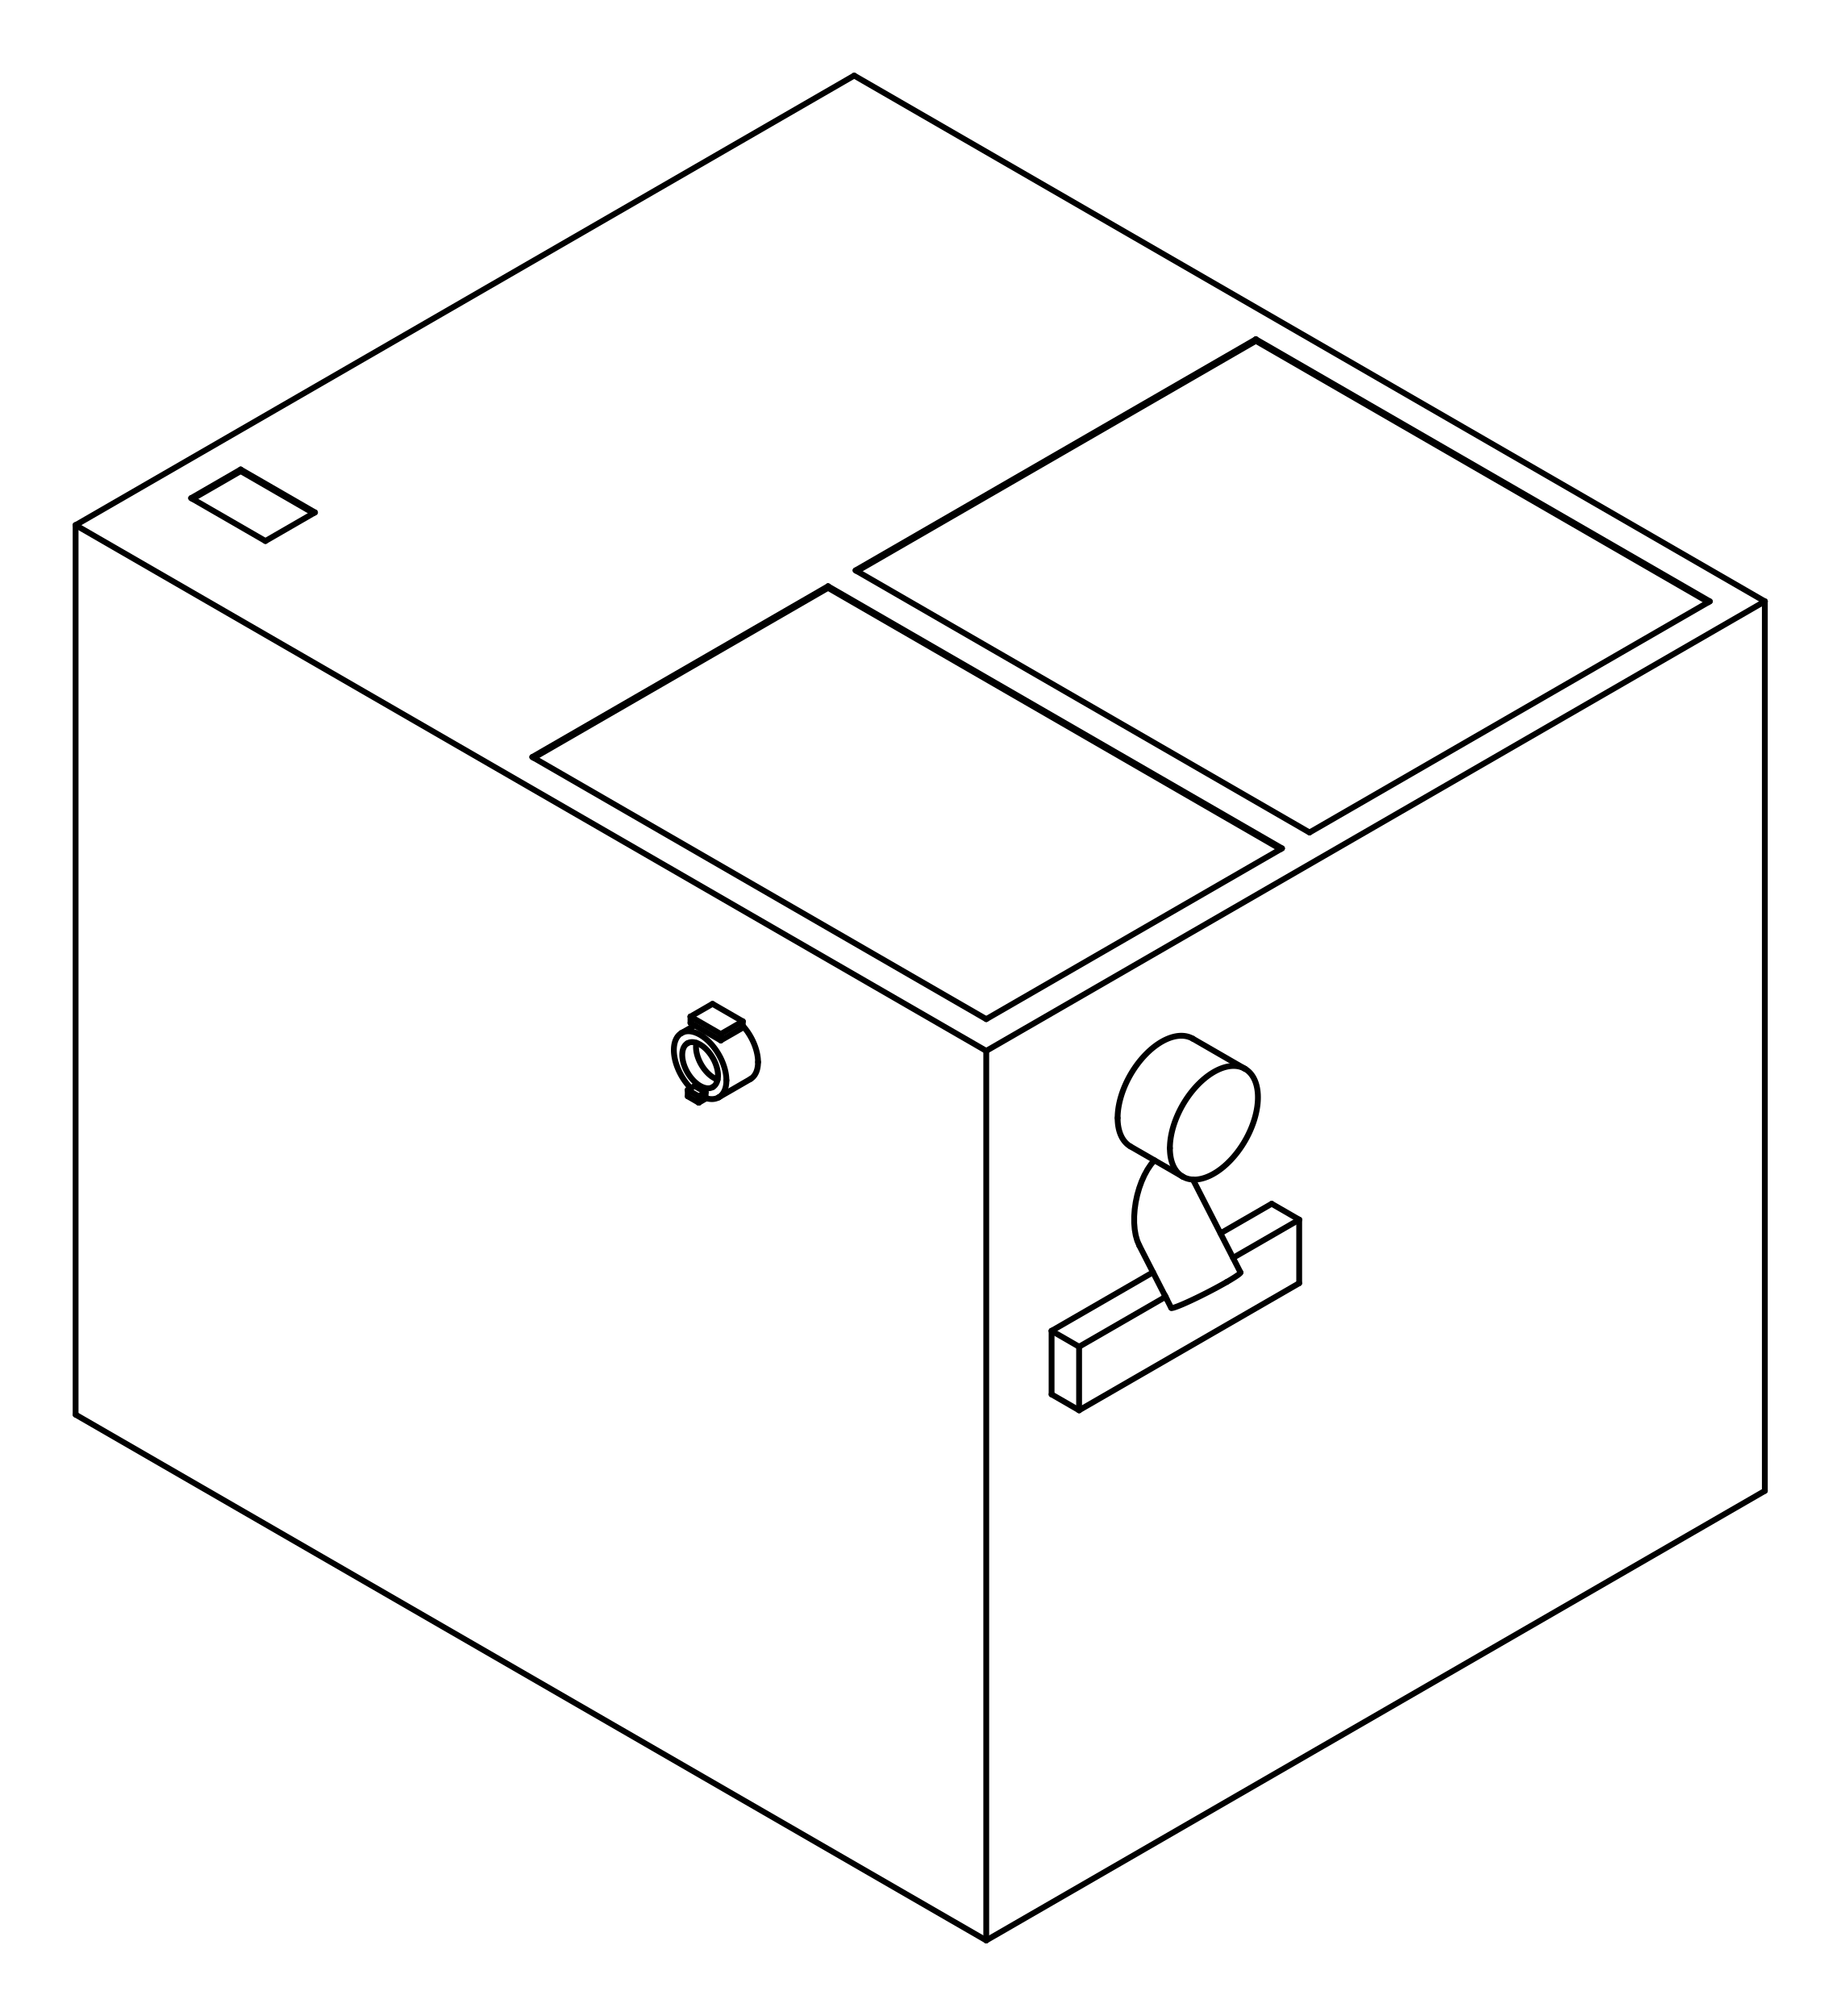
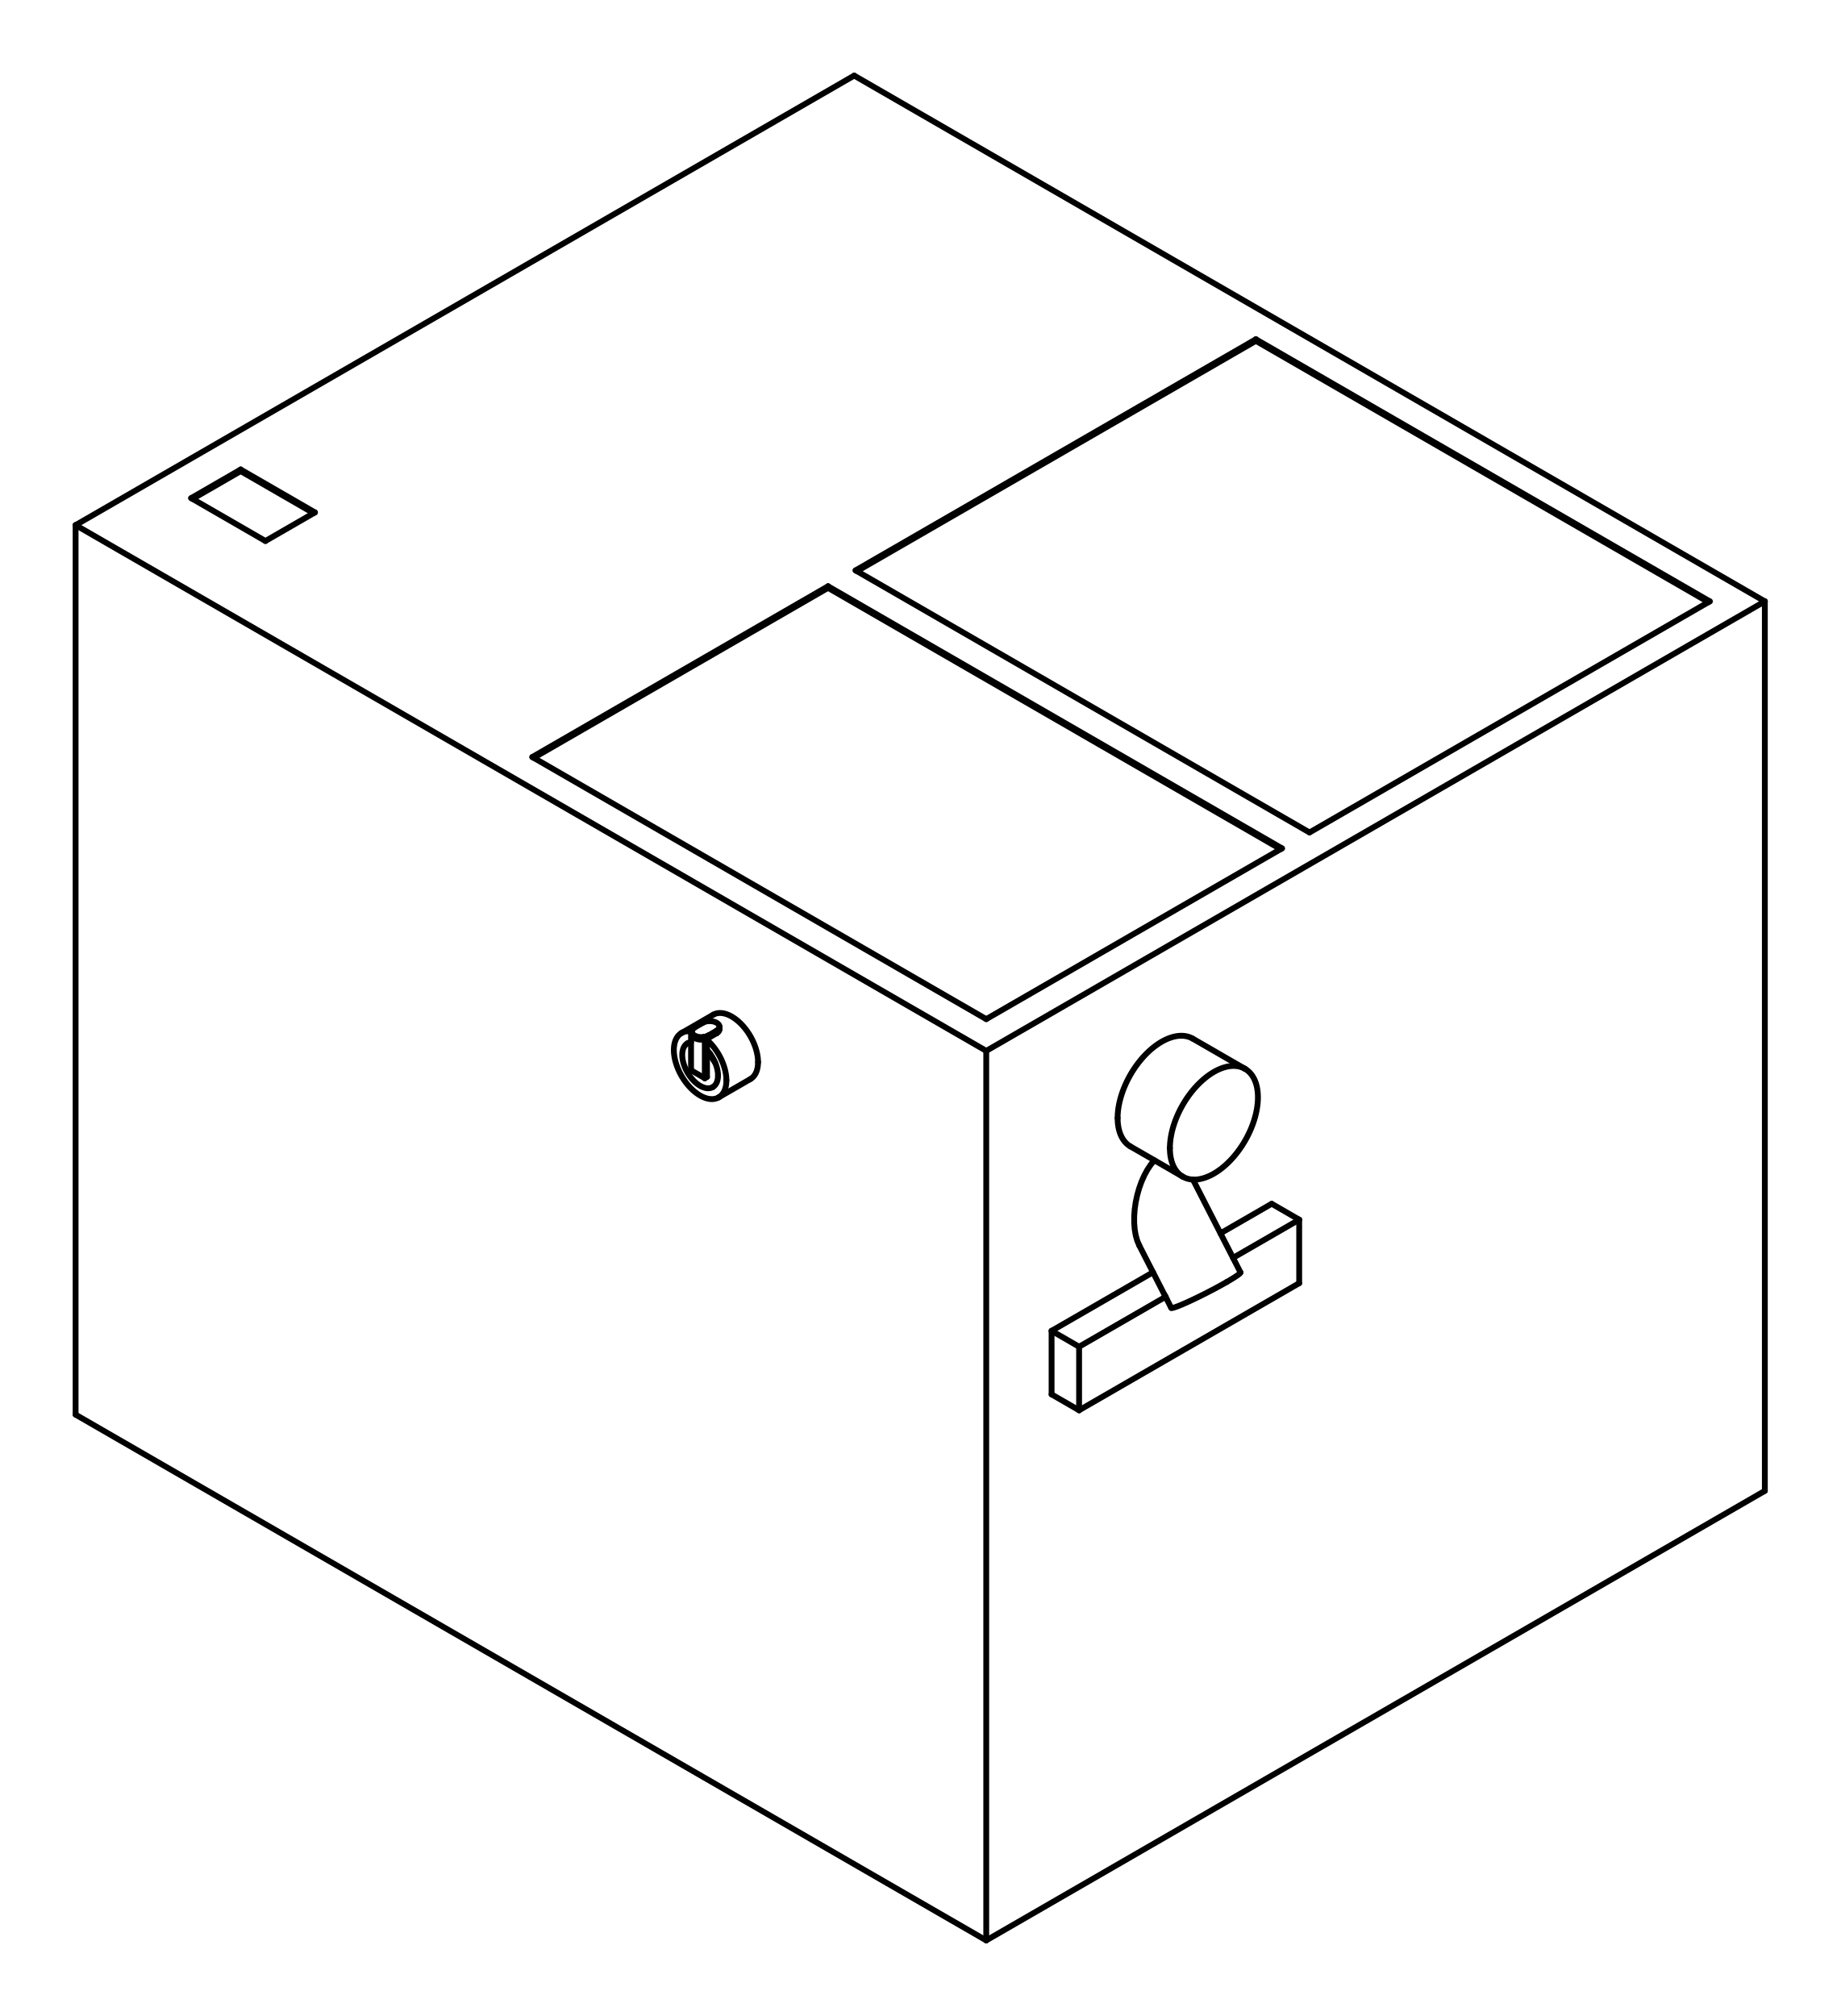
<svg xmlns="http://www.w3.org/2000/svg" width="730.336" height="800.0">
  <g transform="scale(1.543971, -1.543971)   translate(453.594,-383.1796)" stroke-width="1.5" fill="none">
    <g stroke="rgb(160,160,160)" fill="none" stroke-dasharray="1.5,1.5">

       </g>
    <g stroke="rgb(0,0,0)" fill="none" stroke-linecap="round" stroke-linejoin="round">
      <path d="M-3.1072058029880787e-15,228.619 L-234.052,363.749 " />
      <path d="M0.0,0.0 L-3.1072058029880787e-15,228.619 " />
      <path d="M0.0,0.0 L-200.111,-115.534 " />
      <path d="M-200.111,-115.534 L-434.164,19.596 " />
      <path d="M-234.052,363.749 L-434.164,248.215 " />
      <path d="M-434.164,19.596 L-434.164,248.215 " />
      <path d="M-3.1072058029880787e-15,228.619 L-200.111,113.085 " />
      <path d="M-200.111,113.085 L-434.164,248.215 " />
      <path d="M-130.815,295.98 L-233.699,236.58 " />
      <path d="M-14.142,228.619 L-130.815,295.98 " />
      <path d="M-233.699,236.58 L-117.026,169.219 " />
      <path d="M-117.026,169.219 L-14.142,228.619 " />
      <path d="M-240.77,232.497 L-316.784,188.611 " />
      <path d="M-316.784,188.611 L-200.111,121.25 " />
      <path d="M-200.111,121.25 L-124.097,165.136 " />
      <path d="M-124.097,165.136 L-240.77,232.497 " />
      <path d="M-391.737,262.504 L-404.465,255.155 " />
      <path d="M-372.645,251.481 L-391.737,262.504 " />
      <path d="M-404.465,255.155 L-385.373,244.132 " />
      <path d="M-385.373,244.132 L-372.645,251.481 " />
      <path d="M-200.111,-115.534 L-200.111,113.085 " />
      <path d="M-183.317,24.801 L-183.317,41.131 " />
      <path d="M-183.317,41.131 L-157.252,56.18 " />
      <path d="M-139.909,66.193 L-126.749,73.791 " />
      <path d="M-160.799,63.109 L-161.305,64.304 L-161.693,65.676 L-161.955,67.202 L-162.088,68.851 L-162.087,70.593 L-161.954,72.396 L-161.691,74.224 L-161.303,76.044 L-160.797,77.822 L-160.182,79.525 L-159.47,81.119 L-158.675,82.576 L-157.812,83.867 L-156.896,84.969 " />
      <path d="M-166.347,95.836 L-166.345,96.078 L-166.339,96.322 L-166.33,96.567 L-166.316,96.815 L-166.299,97.065 L-166.278,97.316 L-166.253,97.569 L-166.224,97.824 L-166.192,98.08 L-166.156,98.338 L-166.116,98.597 L-166.072,98.857 L-166.024,99.119 L-165.973,99.382 L-165.918,99.645 L-165.86,99.91 L-165.797,100.175 L-165.731,100.441 L-165.662,100.708 L-165.589,100.976 L-165.512,101.243 L-165.432,101.512 L-165.348,101.78 L-165.261,102.049 L-165.17,102.318 L-165.076,102.587 L-164.978,102.855 L-164.877,103.124 L-164.773,103.392 L-164.665,103.66 L-164.554,103.928 L-164.44,104.195 L-164.323,104.461 L-164.202,104.727 L-164.079,104.992 L-163.952,105.256 L-163.823,105.519 L-163.69,105.781 L-163.554,106.042 L-163.416,106.302 L-163.275,106.56 L-163.131,106.817 L-162.984,107.072 L-162.834,107.326 L-162.682,107.578 L-162.528,107.828 L-162.37,108.076 L-162.211,108.323 L-162.048,108.567 L-161.884,108.81 L-161.717,109.05 L-161.548,109.288 L-161.376,109.524 L-161.203,109.757 L-161.027,109.987 L-160.85,110.215 L-160.67,110.441 L-160.488,110.664 L-160.305,110.883 L-160.12,111.1 L-159.933,111.314 L-159.745,111.525 L-159.554,111.733 L-159.363,111.938 L-159.17,112.14 L-158.975,112.338 L-158.779,112.533 L-158.582,112.724 L-158.384,112.912 L-158.184,113.096 L-157.984,113.277 L-157.782,113.454 L-157.58,113.627 L-157.376,113.796 L-157.172,113.962 L-156.967,114.123 L-156.762,114.281 L-156.556,114.434 L-156.349,114.584 L-156.142,114.729 L-155.935,114.87 L-155.727,115.007 L-155.519,115.14 L-155.311,115.268 L-155.103,115.392 L-154.894,115.511 L-154.686,115.626 L-154.478,115.737 L-154.27,115.843 L-154.062,115.944 L-153.855,116.041 L-153.648,116.134 L-153.442,116.221 L-153.236,116.304 L-153.031,116.382 L-152.826,116.456 L-152.622,116.524 L-152.419,116.588 L-152.217,116.647 L-152.016,116.701 L-151.815,116.75 L-151.616,116.795 L-151.418,116.834 L-151.222,116.869 L-151.026,116.899 L-150.832,116.924 L-150.64,116.944 L-150.448,116.958 L-150.259,116.968 L-150.071,116.974 L-149.884,116.974 L-149.7,116.969 L-149.517,116.959 L-149.336,116.944 L-149.157,116.925 L-148.98,116.9 L-148.805,116.87 L-148.633,116.836 L-148.462,116.797 L-148.294,116.752 L-148.127,116.703 L-147.964,116.649 L-147.802,116.591 L-147.643,116.527 L-147.487,116.458 L-147.333,116.385 L-147.182,116.307 L-147.033,116.225 " />
      <path d="M-163.033,88.512 L-163.131,88.57 L-163.227,88.629 L-163.322,88.691 L-163.416,88.755 L-163.509,88.821 L-163.6,88.889 L-163.69,88.959 L-163.779,89.031 L-163.866,89.105 L-163.952,89.181 L-164.037,89.26 L-164.12,89.34 L-164.202,89.422 L-164.283,89.505 L-164.362,89.591 L-164.44,89.679 L-164.517,89.769 L-164.592,89.861 L-164.665,89.954 L-164.737,90.049 L-164.808,90.147 L-164.877,90.246 L-164.945,90.347 L-165.011,90.449 L-165.076,90.554 L-165.139,90.66 L-165.201,90.768 L-165.261,90.878 L-165.319,90.989 L-165.376,91.103 L-165.432,91.218 L-165.486,91.334 L-165.538,91.452 L-165.589,91.572 L-165.638,91.694 L-165.686,91.817 L-165.731,91.942 L-165.776,92.068 L-165.819,92.196 L-165.86,92.325 L-165.937,92.589 L-166.008,92.858 L-166.072,93.133 L-166.129,93.413 L-166.18,93.699 L-166.224,93.99 L-166.262,94.286 L-166.292,94.587 L-166.316,94.893 L-166.333,95.203 L-166.343,95.518 L-166.347,95.836 " />
      <path d="M-258.766,110.207 L-258.768,110.016 L-258.774,109.829 L-258.784,109.644 L-258.798,109.461 L-258.817,109.281 L-258.839,109.105 L-258.865,108.931 L-258.895,108.76 L-258.93,108.593 L-258.968,108.429 L-259.01,108.268 L-259.057,108.111 L-259.107,107.957 L-259.16,107.808 L-259.218,107.662 L-259.28,107.519 L-259.345,107.381 L-259.414,107.247 L-259.487,107.117 L-259.563,106.991 L-259.643,106.87 L-259.726,106.753 L-259.813,106.64 L-259.904,106.532 L-259.998,106.428 L-260.095,106.329 L-260.195,106.235 L-260.299,106.145 L-260.405,106.06 L-260.515,105.98 L-260.628,105.905 L-260.744,105.835 " />
-       <path d="M-262.69,119.553 L-262.474,119.307 L-262.261,119.055 L-262.053,118.797 L-261.849,118.532 L-261.65,118.263 L-261.455,117.987 L-261.266,117.707 L-261.082,117.422 L-260.904,117.133 L-260.731,116.841 L-260.565,116.545 L-260.405,116.245 L-260.251,115.943 L-260.104,115.639 L-259.964,115.333 L-259.831,115.025 L-259.705,114.716 L-259.586,114.406 L-259.475,114.096 L-259.372,113.786 L-259.276,113.476 L-259.189,113.167 L-259.109,112.859 L-259.037,112.553 L-258.974,112.249 L-258.919,111.947 L-258.872,111.648 L-258.834,111.352 L-258.818,111.205 L-258.804,111.06 L-258.792,110.915 L-258.783,110.771 L-258.775,110.628 L-258.77,110.486 L-258.767,110.346 L-258.766,110.207 " />
+       <path d="M-270.294,122.376 L-270.205,122.425 L-270.115,122.472 L-270.023,122.515 L-269.929,122.556 L-269.835,122.594 L-269.738,122.629 L-269.64,122.662 L-269.541,122.691 L-269.441,122.717 L-269.339,122.741 L-269.236,122.761 L-269.131,122.779 L-269.026,122.794 L-268.919,122.805 L-268.811,122.814 L-268.702,122.82 L-268.592,122.823 L-268.481,122.823 L-268.368,122.82 L-268.255,122.814 L-268.141,122.805 L-268.026,122.793 L-267.91,122.778 L-267.794,122.761 L-267.676,122.74 L-267.558,122.716 L-267.439,122.69 L-267.32,122.66 L-267.2,122.628 L-267.079,122.593 L-266.958,122.555 L-266.836,122.514 L-266.714,122.47 L-266.591,122.423 L-266.468,122.374 L-266.345,122.322 L-266.222,122.267 L-266.098,122.209 L-265.974,122.148 L-265.85,122.085 L-265.726,122.019 L-265.601,121.95 L-265.477,121.879 L-265.353,121.805 L-265.229,121.728 L-265.105,121.649 L-264.981,121.567 L-264.857,121.483 L-264.733,121.397 L-264.61,121.307 L-264.487,121.216 L-264.364,121.122 L-264.242,121.025 L-264.12,120.926 L-263.999,120.825 L-263.878,120.722 L-263.757,120.616 L-263.638,120.509 L-263.519,120.399 L-263.4,120.286 L-263.166,120.056 L-262.934,119.817 L-262.707,119.571 L-262.482,119.317 L-262.262,119.057 L-262.047,118.789 L-261.836,118.515 L-261.63,118.236 L-261.43,117.95 L-261.235,117.66 L-261.045,117.364 L-260.862,117.064 L-260.685,116.761 L-260.515,116.453 L-260.352,116.142 L-260.195,115.829 L-260.046,115.513 L-259.904,115.196 L-259.77,114.877 L-259.643,114.557 L-259.524,114.236 L-259.414,113.915 L-259.312,113.594 L-259.218,113.274 L-259.133,112.955 L-259.094,112.796 L-259.057,112.638 L-259.022,112.48 L-258.989,112.323 L-258.958,112.166 L-258.93,112.01 L-258.904,111.854 L-258.88,111.7 L-258.858,111.546 L-258.839,111.393 L-258.822,111.241 L-258.807,111.09 L-258.794,110.94 L-258.784,110.791 L-258.776,110.643 L-258.77,110.496 L-258.767,110.351 L-258.766,110.207 " />
      <path d="M-130.815,295.98 L-130.815,295.572 " />
      <path d="M-130.815,295.572 L-233.345,236.376 " />
      <path d="M-14.496,228.415 L-130.815,295.572 " />
      <path d="M-240.77,232.497 L-240.77,232.089 " />
      <path d="M-240.77,232.089 L-316.43,188.407 " />
      <path d="M-124.451,164.932 L-240.77,232.089 " />
      <path d="M-391.737,262.504 L-391.737,262.095 " />
      <path d="M-391.737,262.095 L-404.112,254.951 " />
      <path d="M-372.999,251.277 L-391.737,262.095 " />
      <path d="M-183.317,24.801 L-176.246,20.719 " />
      <path d="M-119.678,53.378 L-176.246,20.719 " />
      <path d="M-183.317,41.131 L-176.246,37.049 " />
      <path d="M-176.246,20.719 L-176.246,37.049 " />
      <path d="M-126.749,73.791 L-119.678,69.708 " />
      <path d="M-136.683,59.89 L-119.678,69.708 " />
      <path d="M-154.276,50.365 L-154.258,50.331 L-154.24,50.297 L-154.222,50.263 L-154.204,50.229 L-154.185,50.195 L-154.166,50.161 L-154.147,50.127 L-154.127,50.094 L-154.107,50.06 L-154.087,50.026 L-154.067,49.992 L-154.046,49.958 L-154.025,49.924 L-154.004,49.89 " />
      <path d="M-176.246,37.049 L-154.004,49.89 " />
      <path d="M-119.678,69.708 L-119.678,53.378 " />
      <path d="M-138.253,53.715 L-138.749,53.431 L-139.268,53.138 L-139.807,52.839 L-140.365,52.533 L-140.938,52.223 L-141.523,51.91 L-142.119,51.596 L-142.722,51.282 L-143.329,50.969 L-143.938,50.659 L-144.546,50.353 L-145.149,50.053 L-145.746,49.761 L-146.333,49.477 L-146.908,49.203 L-147.467,48.94 L-148.009,48.689 L-148.53,48.452 L-149.029,48.23 L-149.502,48.023 L-149.949,47.833 L-150.366,47.661 L-150.751,47.507 L-151.104,47.372 L-151.422,47.257 L-151.704,47.162 L-151.83,47.123 L-151.948,47.088 L-152.055,47.059 L-152.153,47.035 L-152.241,47.017 L-152.319,47.003 L-152.387,46.996 L-152.444,46.993 L-152.492,46.996 L-152.529,47.004 L-152.543,47.01 L-152.555,47.018 L-152.565,47.027 L-152.572,47.037 " />
      <path d="M-153.728,49.296 L-153.749,49.337 L-153.769,49.378 L-153.79,49.419 L-153.81,49.461 L-153.83,49.502 L-153.85,49.544 L-153.87,49.587 L-153.889,49.629 L-153.909,49.672 L-153.928,49.715 L-153.947,49.759 L-153.966,49.802 L-153.985,49.846 L-154.004,49.89 " />
      <path d="M-134.769,56.15 L-134.765,56.14 L-134.763,56.129 L-134.765,56.105 L-134.775,56.076 L-134.793,56.043 L-134.819,56.006 L-134.853,55.965 L-134.894,55.92 L-134.944,55.872 L-135.001,55.82 L-135.066,55.764 L-135.218,55.64 L-135.401,55.503 L-135.613,55.352 L-135.853,55.187 L-136.121,55.009 L-136.416,54.82 L-136.737,54.619 L-137.082,54.407 L-137.451,54.185 L-137.842,53.954 L-138.253,53.715 " />
      <path d="M-152.912,88.08 L-152.91,88.321 L-152.904,88.565 L-152.895,88.811 L-152.881,89.058 L-152.864,89.308 L-152.843,89.559 L-152.818,89.812 L-152.789,90.067 L-152.757,90.323 L-152.721,90.581 L-152.681,90.84 L-152.637,91.101 L-152.589,91.362 L-152.538,91.625 L-152.483,91.889 L-152.425,92.153 L-152.362,92.419 L-152.296,92.685 L-152.227,92.952 L-152.154,93.219 L-152.077,93.487 L-151.997,93.755 L-151.913,94.024 L-151.826,94.292 L-151.735,94.561 L-151.641,94.83 L-151.543,95.099 L-151.442,95.367 L-151.338,95.636 L-151.23,95.904 L-151.119,96.171 L-151.005,96.438 L-150.888,96.705 L-150.767,96.97 L-150.644,97.235 L-150.517,97.499 L-150.388,97.762 L-150.255,98.024 L-150.119,98.285 L-149.981,98.545 L-149.84,98.803 L-149.696,99.06 L-149.549,99.315 L-149.399,99.569 L-149.247,99.821 L-149.093,100.071 L-148.935,100.32 L-148.775,100.566 L-148.613,100.811 L-148.449,101.053 L-148.282,101.293 L-148.113,101.531 L-147.941,101.767 L-147.768,102 L-147.592,102.231 L-147.415,102.459 L-147.235,102.684 L-147.053,102.907 L-146.87,103.127 L-146.685,103.344 L-146.498,103.558 L-146.309,103.769 L-146.119,103.977 L-145.928,104.181 L-145.735,104.383 L-145.54,104.581 L-145.344,104.776 L-145.147,104.967 L-144.949,105.155 L-144.749,105.339 L-144.549,105.52 L-144.347,105.697 L-144.145,105.87 L-143.941,106.039 L-143.737,106.205 L-143.532,106.366 L-143.327,106.524 L-143.121,106.678 L-142.914,106.827 L-142.707,106.972 L-142.5,107.113 L-142.292,107.25 L-142.084,107.383 L-141.876,107.511 L-141.668,107.635 L-141.459,107.755 L-141.251,107.87 L-141.043,107.98 L-140.835,108.086 L-140.627,108.188 L-140.42,108.285 L-140.213,108.377 L-140.007,108.464 L-139.801,108.547 L-139.596,108.625 L-139.391,108.699 L-139.187,108.767 L-138.984,108.831 L-138.782,108.89 L-138.581,108.944 L-138.38,108.994 L-138.181,109.038 L-137.983,109.078 L-137.787,109.112 L-137.591,109.142 L-137.397,109.167 L-137.205,109.187 L-137.013,109.202 L-136.824,109.212 L-136.636,109.217 L-136.449,109.217 L-136.265,109.212 L-136.082,109.202 L-135.901,109.188 L-135.722,109.168 L-135.545,109.143 L-135.37,109.114 L-135.198,109.079 L-135.027,109.04 L-134.859,108.996 L-134.692,108.947 L-134.529,108.893 L-134.367,108.834 L-134.208,108.77 L-134.052,108.702 L-133.898,108.629 L-133.747,108.551 L-133.598,108.468 " />
      <path d="M-133.598,108.468 L-133.501,108.41 L-133.404,108.35 L-133.309,108.289 L-133.215,108.225 L-133.123,108.159 L-133.031,108.091 L-132.941,108.021 L-132.853,107.949 L-132.765,107.874 L-132.679,107.798 L-132.594,107.72 L-132.511,107.64 L-132.429,107.558 L-132.348,107.474 L-132.269,107.388 L-132.191,107.301 L-132.115,107.211 L-132.04,107.119 L-131.966,107.026 L-131.894,106.93 L-131.823,106.833 L-131.754,106.734 L-131.687,106.633 L-131.62,106.531 L-131.556,106.426 L-131.492,106.32 L-131.431,106.212 L-131.371,106.102 L-131.312,105.99 L-131.255,105.877 L-131.2,105.762 L-131.146,105.646 L-131.093,105.527 L-131.043,105.407 L-130.993,105.286 L-130.946,105.163 L-130.9,105.038 L-130.855,104.912 L-130.813,104.784 L-130.772,104.655 L-130.694,104.391 L-130.623,104.122 L-130.559,103.847 L-130.502,103.567 L-130.451,103.281 L-130.407,102.99 L-130.37,102.694 L-130.339,102.393 L-130.315,102.087 L-130.298,101.777 L-130.288,101.462 L-130.284,101.144 L-130.288,100.821 L-130.298,100.495 L-130.315,100.165 L-130.339,99.832 L-130.37,99.495 L-130.407,99.156 L-130.451,98.814 L-130.502,98.469 L-130.559,98.122 L-130.623,97.773 L-130.694,97.423 L-130.772,97.07 L-130.855,96.716 L-130.946,96.361 L-131.043,96.004 L-131.146,95.647 L-131.255,95.289 L-131.371,94.931 L-131.492,94.572 L-131.62,94.214 L-131.754,93.856 L-131.894,93.498 L-132.04,93.141 L-132.191,92.785 L-132.348,92.43 L-132.511,92.076 L-132.679,91.724 L-132.853,91.373 L-133.031,91.025 L-133.215,90.678 L-133.404,90.334 L-133.598,89.993 L-133.797,89.654 L-134,89.318 L-134.208,88.986 L-134.421,88.657 L-134.638,88.331 L-134.859,88.01 L-135.084,87.692 L-135.313,87.378 L-135.545,87.069 L-135.782,86.764 L-136.022,86.464 L-136.265,86.169 L-136.511,85.879 L-136.761,85.595 L-137.013,85.315 L-137.269,85.042 L-137.526,84.774 L-137.787,84.512 L-138.049,84.256 L-138.314,84.006 L-138.581,83.763 L-138.849,83.526 L-139.119,83.296 L-139.391,83.073 L-139.664,82.857 L-139.938,82.647 L-140.213,82.445 L-140.489,82.251 L-140.766,82.064 L-141.043,81.884 L-141.32,81.712 L-141.598,81.548 L-141.876,81.391 L-142.153,81.243 L-142.43,81.102 L-142.707,80.97 L-142.983,80.846 L-143.258,80.731 L-143.532,80.623 L-143.805,80.524 L-144.077,80.434 L-144.347,80.352 L-144.616,80.279 L-144.882,80.214 L-145.015,80.185 L-145.147,80.158 L-145.279,80.133 L-145.41,80.111 L-145.54,80.09 L-145.67,80.072 L-145.799,80.056 L-145.928,80.042 L-146.056,80.031 L-146.183,80.021 L-146.309,80.014 L-146.435,80.009 L-146.561,80.006 L-146.685,80.006 L-146.809,80.007 L-146.931,80.011 L-147.053,80.017 L-147.175,80.025 L-147.295,80.036 L-147.415,80.048 L-147.533,80.063 L-147.651,80.08 L-147.768,80.099 L-147.884,80.12 L-147.999,80.144 L-148.113,80.169 L-148.226,80.197 L-148.338,80.227 L-148.449,80.26 L-148.559,80.294 L-148.668,80.33 L-148.775,80.369 L-148.882,80.41 L-148.988,80.453 L-149.093,80.498 L-149.196,80.545 L-149.298,80.595 L-149.399,80.646 L-149.499,80.699 L-149.598,80.755 " />
      <path d="M-149.598,80.755 L-149.696,80.813 L-149.792,80.873 L-149.887,80.935 L-149.981,80.998 L-150.074,81.064 L-150.165,81.132 L-150.255,81.203 L-150.344,81.275 L-150.431,81.349 L-150.517,81.425 L-150.602,81.503 L-150.685,81.583 L-150.767,81.665 L-150.848,81.749 L-150.927,81.835 L-151.005,81.922 L-151.082,82.012 L-151.157,82.104 L-151.23,82.197 L-151.302,82.293 L-151.373,82.39 L-151.442,82.489 L-151.51,82.59 L-151.576,82.693 L-151.641,82.797 L-151.704,82.903 L-151.765,83.011 L-151.826,83.121 L-151.884,83.233 L-151.941,83.346 L-151.997,83.461 L-152.051,83.577 L-152.103,83.696 L-152.154,83.816 L-152.203,83.937 L-152.25,84.06 L-152.296,84.185 L-152.341,84.311 L-152.384,84.439 L-152.425,84.569 L-152.502,84.832 L-152.573,85.101 L-152.637,85.376 L-152.694,85.656 L-152.745,85.942 L-152.789,86.233 L-152.827,86.53 L-152.857,86.831 L-152.881,87.136 L-152.898,87.446 L-152.908,87.761 L-152.912,88.08 " />
-       <path d="M-266.897,105.512 L-266.899,105.656 L-266.902,105.801 L-266.908,105.948 L-266.916,106.096 L-266.926,106.245 L-266.939,106.395 L-266.953,106.546 L-266.971,106.698 L-266.99,106.851 L-267.012,107.005 L-267.035,107.16 L-267.062,107.315 L-267.09,107.471 L-267.12,107.628 L-267.153,107.785 L-267.188,107.943 L-267.225,108.102 L-267.265,108.26 L-267.35,108.579 L-267.444,108.899 L-267.546,109.22 L-267.656,109.541 L-267.775,109.862 L-267.901,110.182 L-268.036,110.501 L-268.177,110.819 L-268.327,111.134 L-268.483,111.448 L-268.647,111.758 L-268.817,112.066 L-268.994,112.37 L-269.177,112.669 L-269.366,112.965 L-269.561,113.255 L-269.762,113.541 L-269.968,113.821 L-270.179,114.094 L-270.394,114.362 L-270.614,114.623 L-270.838,114.876 L-271.066,115.123 L-271.297,115.361 L-271.532,115.592 L-271.65,115.704 L-271.77,115.814 L-271.889,115.921 L-272.01,116.027 L-272.13,116.13 L-272.252,116.232 L-272.374,116.33 L-272.496,116.427 L-272.619,116.521 L-272.742,116.612 L-272.865,116.702 L-272.988,116.788 L-273.112,116.873 L-273.236,116.954 L-273.36,117.033 L-273.485,117.11 L-273.609,117.184 L-273.733,117.255 L-273.857,117.324 L-273.982,117.39 L-274.106,117.453 L-274.23,117.514 L-274.353,117.572 L-274.477,117.627 L-274.6,117.679 L-274.723,117.728 L-274.846,117.775 L-274.968,117.819 L-275.089,117.86 L-275.211,117.898 L-275.331,117.933 L-275.451,117.965 L-275.571,117.995 L-275.69,118.021 L-275.808,118.045 L-275.925,118.066 L-276.042,118.083 L-276.158,118.098 L-276.273,118.11 L-276.387,118.119 L-276.5,118.125 L-276.612,118.128 L-276.723,118.128 L-276.834,118.125 L-276.943,118.119 L-277.051,118.111 L-277.157,118.099 L-277.263,118.084 L-277.367,118.067 L-277.471,118.046 L-277.572,118.022 L-277.673,117.996 L-277.772,117.967 L-277.87,117.935 L-277.966,117.899 L-278.061,117.861 L-278.154,117.821 L-278.246,117.777 L-278.337,117.73 L-278.425,117.681 " />
-       <path d="M-278.425,117.681 L-278.499,117.637 L-278.572,117.591 L-278.643,117.543 L-278.713,117.493 L-278.782,117.441 L-278.85,117.388 L-278.917,117.332 L-278.982,117.274 L-279.046,117.215 L-279.108,117.153 L-279.17,117.09 L-279.23,117.025 L-279.288,116.957 L-279.345,116.889 L-279.401,116.818 L-279.456,116.745 L-279.509,116.671 L-279.56,116.595 L-279.611,116.517 L-279.659,116.438 L-279.707,116.356 L-279.752,116.273 L-279.797,116.189 L-279.84,116.103 L-279.881,116.015 L-279.921,115.925 L-279.959,115.834 L-279.996,115.742 L-280.065,115.552 L-280.127,115.356 L-280.184,115.155 L-280.234,114.947 L-280.277,114.735 L-280.315,114.517 L-280.345,114.295 L-280.37,114.067 L-280.387,113.835 L-280.398,113.599 L-280.403,113.359 L-280.401,113.115 L-280.393,112.867 L-280.378,112.616 L-280.356,112.362 L-280.328,112.105 L-280.293,111.845 L-280.252,111.583 L-280.205,111.319 L-280.151,111.053 L-280.091,110.786 L-280.025,110.517 L-279.952,110.247 L-279.874,109.976 L-279.789,109.705 L-279.698,109.433 L-279.602,109.162 L-279.499,108.89 L-279.391,108.62 L-279.278,108.349 L-279.159,108.08 L-279.034,107.813 L-278.905,107.546 L-278.77,107.282 L-278.63,107.02 L-278.486,106.76 L-278.337,106.502 L-278.183,106.247 L-278.025,105.996 L-277.862,105.748 L-277.696,105.503 L-277.525,105.262 L-277.351,105.025 L-277.174,104.793 L-276.992,104.564 L-276.808,104.341 L-276.62,104.122 L-276.43,103.909 L-276.237,103.701 L-276.041,103.499 " />
-       <path d="M-272.236,100.969 L-272.118,100.932 L-272,100.897 L-271.883,100.864 L-271.766,100.835 L-271.65,100.808 L-271.535,100.784 L-271.42,100.763 L-271.306,100.744 L-271.192,100.729 L-271.08,100.716 L-270.968,100.706 L-270.857,100.699 L-270.748,100.694 L-270.639,100.693 L-270.531,100.694 L-270.424,100.698 L-270.318,100.705 L-270.213,100.714 L-270.109,100.727 L-270.006,100.742 L-269.905,100.76 L-269.805,100.781 L-269.706,100.804 L-269.608,100.831 L-269.511,100.86 L-269.416,100.892 L-269.323,100.926 L-269.23,100.964 L-269.139,101.004 L-269.05,101.046 L-268.962,101.092 L-268.875,101.14 " />
+       <path d="M-266.897,105.512 L-266.899,105.672 L-266.903,105.833 L-266.91,105.996 L-266.92,106.16 L-266.933,106.326 L-266.948,106.493 L-266.966,106.661 L-266.987,106.831 L-267.011,107.001 L-267.038,107.173 L-267.067,107.345 L-267.099,107.518 L-267.134,107.692 L-267.171,107.867 L-267.211,108.043 L-267.254,108.218 L-267.3,108.395 L-267.348,108.572 L-267.399,108.749 L-267.452,108.927 L-267.508,109.104 L-267.567,109.282 L-267.628,109.46 L-267.691,109.638 L-267.757,109.816 L-267.826,109.993 L-267.897,110.171 L-267.97,110.348 L-268.046,110.524 L-268.124,110.7 L-268.204,110.876 L-268.287,111.051 L-268.371,111.226 L-268.458,111.399 L-268.548,111.572 L-268.639,111.744 L-268.732,111.915 L-268.828,112.085 L-268.925,112.253 L-269.025,112.421 L-269.126,112.587 L-269.229,112.752 L-269.334,112.916 L-269.441,113.078 L-269.55,113.238 L-269.66,113.398 L-269.772,113.555 L-269.886,113.71 L-270.001,113.864 L-270.118,114.016 L-270.236,114.166 L-270.355,114.314 L-270.476,114.461 L-270.599,114.604 L-270.722,114.746 L-270.847,114.886 L-270.973,115.023 L-271.1,115.158 L-271.228,115.291 L-271.357,115.421 L-271.487,115.548 L-271.618,115.673 L-271.75,115.796 L-271.883,115.916 " />
+       <path d="M-275.984,118.075 L-276.154,118.098 L-276.323,118.114 L-276.49,118.125 L-276.654,118.128 L-276.816,118.126 L-276.977,118.117 L-277.134,118.102 L-277.289,118.08 L-277.442,118.052 L-277.591,118.018 L-277.738,117.977 L-277.882,117.93 L-278.023,117.877 L-278.16,117.818 L-278.294,117.753 L-278.425,117.681 " />
+       <path d="M-278.425,117.681 L-278.541,117.611 L-278.654,117.536 L-278.764,117.456 L-278.87,117.371 L-278.974,117.281 L-279.074,117.187 L-279.171,117.088 L-279.265,116.984 L-279.356,116.876 L-279.442,116.763 L-279.526,116.646 L-279.606,116.525 L-279.682,116.399 L-279.755,116.269 L-279.824,116.135 L-279.889,115.997 L-279.951,115.854 L-280.008,115.708 L-280.062,115.558 L-280.112,115.405 L-280.159,115.248 L-280.201,115.087 L-280.239,114.923 L-280.273,114.756 L-280.304,114.585 L-280.33,114.411 L-280.352,114.234 L-280.371,114.055 L-280.385,113.872 L-280.395,113.687 L-280.401,113.5 L-280.403,113.309 L-280.401,113.117 L-280.395,112.922 L-280.385,112.725 L-280.371,112.526 L-280.352,112.325 L-280.33,112.123 L-280.304,111.919 L-280.273,111.713 L-280.239,111.506 L-280.201,111.298 L-280.159,111.088 L-280.112,110.878 L-280.062,110.667 L-280.008,110.454 L-279.951,110.242 L-279.889,110.029 L-279.824,109.815 L-279.755,109.601 L-279.682,109.387 L-279.606,109.173 L-279.526,108.959 L-279.442,108.746 L-279.356,108.533 L-279.265,108.32 L-279.171,108.108 L-279.074,107.897 L-278.974,107.687 L-278.87,107.478 L-278.764,107.27 L-278.654,107.063 L-278.541,106.857 L-278.425,106.654 L-278.307,106.452 L-278.185,106.251 L-278.061,106.053 L-277.934,105.856 L-277.805,105.662 L-277.673,105.47 L-277.539,105.28 L-277.402,105.093 L-277.263,104.909 L-277.122,104.727 L-276.979,104.548 L-276.834,104.372 L-276.686,104.199 L-276.538,104.029 L-276.387,103.862 L-276.235,103.699 L-276.081,103.539 L-275.925,103.382 L-275.769,103.23 L-275.611,103.081 L-275.451,102.935 L-275.291,102.794 L-275.13,102.657 L-274.968,102.523 L-274.805,102.394 L-274.641,102.269 L-274.477,102.149 L-274.312,102.033 L-274.147,101.921 L-273.982,101.814 L-273.816,101.711 L-273.65,101.613 L-273.485,101.52 L-273.319,101.431 L-273.154,101.347 L-272.988,101.268 L-272.824,101.194 L-272.659,101.125 L-272.496,101.061 L-272.333,101.002 L-272.171,100.948 L-272.01,100.899 L-271.849,100.856 L-271.69,100.817 L-271.532,100.784 L-271.375,100.755 L-271.22,100.732 L-271.066,100.715 L-270.914,100.702 L-270.763,100.695 L-270.614,100.693 L-270.467,100.696 L-270.322,100.704 L-270.179,100.718 L-270.038,100.737 L-269.899,100.761 L-269.762,100.79 L-269.628,100.825 L-269.496,100.865 L-269.366,100.91 L-269.24,100.96 L-269.115,101.015 L-268.994,101.075 L-268.875,101.14 " />
      <path d="M-268.875,101.14 L-268.76,101.21 L-268.647,101.285 L-268.537,101.365 L-268.43,101.45 L-268.327,101.54 L-268.226,101.634 L-268.129,101.733 L-268.036,101.837 L-267.945,101.945 L-267.858,102.058 L-267.775,102.175 L-267.695,102.296 L-267.618,102.422 L-267.546,102.552 L-267.477,102.686 L-267.411,102.825 L-267.35,102.967 L-267.292,103.113 L-267.238,103.263 L-267.188,103.416 L-267.142,103.573 L-267.1,103.734 L-267.062,103.898 L-267.027,104.065 L-266.997,104.236 L-266.971,104.41 L-266.948,104.587 L-266.93,104.766 L-266.916,104.949 L-266.906,105.134 L-266.899,105.322 L-266.897,105.512 " />
-       <path d="M-272.236,100.969 L-272.236,102.429 " />
-       <path d="M-272.236,102.429 L-275.065,104.062 " />
-       <path d="M-269.054,106.757 L-269.057,106.954 L-269.067,107.155 L-269.082,107.358 L-269.104,107.564 L-269.132,107.773 L-269.166,107.984 L-269.206,108.197 L-269.252,108.412 L-269.304,108.628 L-269.362,108.845 L-269.426,109.063 L-269.495,109.281 L-269.571,109.499 L-269.651,109.718 L-269.737,109.935 L-269.829,110.153 L-269.925,110.369 L-270.027,110.584 L-270.133,110.797 L-270.245,111.008 L-270.361,111.218 L-270.481,111.425 L-270.606,111.629 L-270.735,111.83 L-270.867,112.027 L-271.004,112.222 L-271.144,112.412 L-271.287,112.598 L-271.434,112.781 L-271.584,112.958 L-271.736,113.131 L-271.891,113.298 L-272.049,113.461 L-272.209,113.618 L-272.37,113.769 L-272.534,113.914 L-272.698,114.053 L-272.865,114.186 L-273.032,114.312 L-273.2,114.432 L-273.368,114.545 L-273.538,114.651 L-273.707,114.75 L-273.876,114.842 L-274.045,114.926 L-274.213,115.003 L-274.38,115.072 L-274.547,115.133 L-274.712,115.187 L-274.876,115.233 L-275.038,115.271 L-275.199,115.302 L-275.357,115.324 L-275.513,115.338 L-275.666,115.344 L-275.742,115.344 L-275.817,115.342 L-275.891,115.338 L-275.965,115.332 L-276.037,115.324 L-276.109,115.314 L-276.18,115.302 L-276.251,115.288 L-276.32,115.272 L-276.388,115.254 L-276.456,115.234 L-276.522,115.212 L-276.588,115.188 L-276.652,115.162 L-276.716,115.135 L-276.778,115.105 L-276.84,115.073 L-276.9,115.04 " />
+       <path d="M-275.984,115.33 L-276.108,115.314 L-276.229,115.293 L-276.348,115.265 L-276.465,115.231 L-276.578,115.192 L-276.688,115.147 L-276.796,115.096 L-276.9,115.04 " />
      <path d="M-276.9,115.04 L-276.979,114.992 L-277.056,114.941 L-277.131,114.886 L-277.203,114.829 L-277.274,114.768 L-277.342,114.703 L-277.408,114.636 L-277.472,114.565 L-277.533,114.492 L-277.593,114.415 L-277.649,114.335 L-277.704,114.253 L-277.756,114.167 L-277.805,114.079 L-277.852,113.987 L-277.897,113.893 L-277.939,113.796 L-277.978,113.697 L-278.015,113.595 L-278.049,113.49 L-278.08,113.384 L-278.109,113.274 L-278.135,113.162 L-278.158,113.049 L-278.179,112.932 L-278.197,112.814 L-278.212,112.694 L-278.224,112.572 L-278.234,112.447 L-278.241,112.321 L-278.245,112.194 L-278.247,112.064 L-278.245,111.933 L-278.241,111.801 L-278.234,111.667 L-278.224,111.531 L-278.212,111.395 L-278.197,111.257 L-278.179,111.118 L-278.158,110.978 L-278.135,110.837 L-278.109,110.695 L-278.08,110.553 L-278.049,110.409 L-278.015,110.265 L-277.978,110.121 L-277.939,109.976 L-277.897,109.831 L-277.852,109.686 L-277.805,109.54 L-277.756,109.395 L-277.704,109.249 L-277.649,109.103 L-277.593,108.958 L-277.533,108.813 L-277.472,108.668 L-277.408,108.524 L-277.342,108.38 L-277.274,108.237 L-277.203,108.095 L-277.131,107.953 L-277.056,107.813 L-276.979,107.673 L-276.9,107.534 L-276.82,107.397 L-276.737,107.26 L-276.652,107.125 L-276.566,106.991 L-276.478,106.859 L-276.388,106.728 L-276.297,106.599 L-276.204,106.472 L-276.109,106.346 L-276.013,106.223 L-275.916,106.101 L-275.817,105.981 L-275.717,105.863 L-275.615,105.747 L-275.513,105.634 L-275.409,105.523 L-275.304,105.414 L-275.199,105.308 L-275.092,105.204 L-274.985,105.102 L-274.876,105.003 L-274.767,104.907 L-274.657,104.814 L-274.547,104.723 L-274.436,104.635 L-274.325,104.55 L-274.213,104.468 L-274.101,104.389 L-273.988,104.313 L-273.876,104.24 L-273.763,104.17 L-273.65,104.103 L-273.538,104.04 L-273.425,103.98 L-273.312,103.922 L-273.2,103.869 L-273.088,103.818 L-272.976,103.771 L-272.865,103.728 L-272.754,103.688 L-272.643,103.651 L-272.534,103.618 L-272.424,103.588 L-272.316,103.562 L-272.209,103.539 L-272.102,103.52 L-271.996,103.504 L-271.891,103.492 L-271.788,103.483 L-271.685,103.478 L-271.584,103.477 L-271.484,103.479 L-271.385,103.485 L-271.287,103.494 L-271.191,103.507 L-271.097,103.523 L-271.004,103.543 L-270.912,103.567 L-270.823,103.594 L-270.735,103.625 L-270.648,103.659 L-270.564,103.696 L-270.481,103.737 L-270.4,103.781 " />
      <path d="M-270.4,103.781 L-270.322,103.829 L-270.245,103.88 L-270.17,103.935 L-270.097,103.992 L-270.027,104.053 L-269.959,104.118 L-269.893,104.185 L-269.829,104.256 L-269.767,104.329 L-269.708,104.406 L-269.651,104.486 L-269.597,104.568 L-269.545,104.654 L-269.495,104.743 L-269.448,104.834 L-269.404,104.928 L-269.362,105.025 L-269.323,105.124 L-269.286,105.226 L-269.252,105.331 L-269.221,105.438 L-269.192,105.547 L-269.166,105.659 L-269.142,105.773 L-269.122,105.889 L-269.104,106.007 L-269.089,106.127 L-269.076,106.25 L-269.067,106.374 L-269.06,106.5 L-269.056,106.627 L-269.054,106.757 " />
-       <path d="M-276.832,101.409 L-276.832,103.042 " />
-       <path d="M-275.065,104.062 L-276.832,103.042 " />
-       <path d="M-274.004,99.776 L-274.004,101.409 " />
-       <path d="M-272.236,102.429 L-274.004,101.409 " />
-       <path d="M-272.042,100.909 L-274.004,99.776 " />
-       <path d="M-276.832,103.042 L-274.004,101.409 " />
-       <path d="M-274.61,115.155 L-274.637,115.009 L-274.661,114.859 L-274.68,114.706 L-274.694,114.551 L-274.704,114.392 L-274.71,114.23 L-274.711,114.065 L-274.708,113.898 L-274.7,113.729 L-274.688,113.558 L-274.671,113.384 L-274.65,113.208 L-274.625,113.031 L-274.595,112.853 L-274.561,112.673 L-274.522,112.491 L-274.48,112.309 L-274.433,112.126 L-274.382,111.942 L-274.326,111.758 L-274.267,111.574 L-274.204,111.389 L-274.136,111.204 L-274.065,111.02 L-273.99,110.836 L-273.912,110.653 L-273.829,110.47 L-273.743,110.289 L-273.654,110.108 L-273.561,109.929 L-273.464,109.751 L-273.365,109.575 L-273.262,109.401 L-273.156,109.229 L-273.048,109.059 L-272.936,108.891 L-272.822,108.726 L-272.705,108.563 L-272.586,108.403 L-272.464,108.246 L-272.34,108.093 L-272.214,107.942 L-272.086,107.795 L-271.955,107.651 L-271.823,107.511 L-271.69,107.375 L-271.555,107.243 L-271.418,107.115 L-271.281,106.991 L-271.142,106.872 L-271.002,106.756 L-270.861,106.646 L-270.72,106.54 L-270.578,106.439 L-270.435,106.342 L-270.292,106.251 L-270.149,106.165 L-270.006,106.083 L-269.863,106.007 L-269.721,105.937 L-269.579,105.871 L-269.437,105.811 L-269.296,105.757 L-269.155,105.708 " />
-       <path d="M-276.832,101.409 L-274.004,99.776 " />
-       <path d="M-276.125,120.27 L-272.236,118.025 " />
-       <path d="M-270.468,125.169 L-262.69,120.678 " />
-       <path d="M-262.69,119.045 L-262.69,120.678 " />
-       <path d="M-262.69,119.045 L-268.347,115.779 " />
-       <path d="M-272.236,118.025 L-268.347,115.779 " />
-       <path d="M-276.125,120.27 L-276.125,121.903 " />
-       <path d="M-276.125,121.903 L-268.347,117.412 " />
-       <path d="M-268.347,115.779 L-268.347,117.412 " />
-       <path d="M-270.468,125.169 L-276.125,121.903 " />
-       <path d="M-262.69,120.678 L-268.347,117.412 " />
+       <path d="M-269.054,106.757 L-269.057,106.954 L-269.067,107.154 L-269.082,107.357 L-269.104,107.563 L-269.132,107.771 L-269.165,107.982 L-269.205,108.195 L-269.251,108.409 L-269.303,108.624 L-269.361,108.841 L-269.425,109.058 L-269.494,109.276 L-269.569,109.494 L-269.649,109.712 L-269.735,109.93 L-269.826,110.147 L-269.922,110.362 L-270.024,110.577 L-270.13,110.79 L-270.241,111.001 L-270.356,111.21 L-270.476,111.416 L-270.601,111.62 L-270.729,111.821 L-270.861,112.019 L-270.997,112.213 L-271.137,112.403 L-271.28,112.589 L-271.426,112.771 L-271.576,112.949 L-271.728,113.121 L-271.883,113.289 " />
+       <path d="M-271.883,113.289 L-271.883,115.916 " />
+       <path d="M-271.918,116.861 L-271.883,116.841 " />
+       <path d="M-271.883,115.916 L-271.883,116.841 " />
+       <path d="M-275.418,118.882 L-275.382,118.861 " />
+       <path d="M-275.984,108.104 L-275.984,118.555 " />
+       <path d="M-275.418,118.882 L-275.984,118.555 " />
+       <path d="M-271.13,112.393 L-271.064,112.243 L-270.996,112.092 L-270.925,111.943 L-270.852,111.794 L-270.776,111.646 L-270.699,111.499 L-270.619,111.353 L-270.536,111.208 L-270.452,111.065 L-270.366,110.923 L-270.277,110.782 L-270.187,110.642 L-270.095,110.505 L-270,110.369 L-269.905,110.234 L-269.807,110.102 " />
+       <path d="M-271.883,106.39 L-272.448,106.063 " />
+       <path d="M-272.448,106.063 L-272.448,116.514 " />
+       <path d="M-271.883,116.841 L-272.448,116.514 " />
+       <path d="M-271.883,106.39 L-271.883,113.289 " />
+       <path d="M-268.675,118.637 L-268.678,118.566 L-268.687,118.495 L-268.703,118.425 L-268.723,118.355 L-268.75,118.286 L-268.783,118.218 L-268.822,118.151 L-268.866,118.085 L-268.915,118.02 L-268.971,117.957 L-269.031,117.895 L-269.097,117.835 L-269.167,117.777 L-269.243,117.721 L-269.323,117.668 L-269.408,117.616 " />
+       <path d="M-271.529,116.392 L-271.612,116.346 L-271.699,116.302 L-271.789,116.261 L-271.883,116.222 " />
+       <path d="M-269.408,117.616 L-271.529,116.392 " />
+       <path d="M-271.529,117.045 L-271.62,116.995 L-271.716,116.947 L-271.815,116.903 L-271.918,116.861 " />
+       <path d="M-275.984,118.555 L-275.726,118.406 " />
+       <path d="M-272.706,116.663 L-272.844,116.646 L-272.984,116.633 L-273.125,116.625 L-273.266,116.622 L-273.407,116.623 L-273.548,116.629 L-273.688,116.64 L-273.827,116.655 L-273.964,116.674 L-274.099,116.698 L-274.232,116.727 L-274.362,116.759 L-274.488,116.796 L-274.61,116.837 L-274.728,116.882 L-274.842,116.931 L-274.95,116.983 L-275.054,117.038 L-275.151,117.097 L-275.243,117.16 L-275.329,117.224 L-275.408,117.292 L-275.48,117.362 L-275.545,117.435 L-275.603,117.509 L-275.654,117.585 L-275.698,117.663 L-275.733,117.742 L-275.761,117.822 L-275.781,117.903 L-275.793,117.984 L-275.797,118.065 " />
+       <path d="M-275.797,118.065 L-275.796,118.108 L-275.792,118.151 L-275.787,118.194 L-275.779,118.237 L-275.769,118.28 L-275.757,118.322 L-275.743,118.364 L-275.726,118.406 " />
+       <path d="M-272.706,116.663 L-272.448,116.514 " />
+       <path d="M-269.408,118.27 L-271.529,117.045 " />
+       <path d="M-272.943,120.311 L-272.877,120.348 L-272.808,120.383 L-272.738,120.417 L-272.665,120.449 L-272.59,120.48 L-272.513,120.51 L-272.434,120.537 L-272.354,120.563 L-272.272,120.587 L-272.189,120.61 L-272.104,120.63 L-272.018,120.649 L-271.93,120.666 L-271.842,120.681 L-271.663,120.706 L-271.481,120.723 L-271.298,120.732 L-271.114,120.733 L-270.93,120.727 L-270.748,120.712 L-270.568,120.69 L-270.479,120.676 L-270.391,120.661 L-270.304,120.643 L-270.219,120.624 L-270.134,120.602 L-270.051,120.579 L-269.97,120.555 L-269.89,120.528 L-269.812,120.5 L-269.736,120.47 L-269.662,120.439 L-269.589,120.406 L-269.519,120.371 L-269.452,120.336 L-269.386,120.298 L-269.323,120.259 L-269.263,120.219 L-269.205,120.178 L-269.149,120.136 L-269.097,120.092 L-269.047,120.047 L-269,120.002 L-268.956,119.955 L-268.915,119.907 L-268.878,119.859 L-268.843,119.81 L-268.811,119.76 L-268.783,119.709 L-268.758,119.658 L-268.736,119.606 L-268.718,119.554 L-268.703,119.502 L-268.691,119.449 L-268.682,119.396 L-268.677,119.343 L-268.675,119.29 " />
+       <path d="M-268.675,119.29 L-268.678,119.219 L-268.687,119.149 L-268.703,119.078 L-268.723,119.009 L-268.75,118.939 L-268.783,118.871 L-268.822,118.804 L-268.866,118.738 L-268.915,118.673 L-268.971,118.61 L-269.031,118.548 L-269.097,118.488 L-269.167,118.43 L-269.243,118.374 L-269.323,118.321 L-269.408,118.27 " />
+       <path d="M-275.065,119.086 L-272.943,120.311 " />
+       <path d="M-275.382,118.861 L-275.31,118.921 L-275.233,118.978 L-275.151,119.033 L-275.065,119.086 " />
+       <path d="M-275.984,108.104 L-272.448,106.063 " />
+       <path d="M-272.706,116.663 L-272.706,116.01 " />
+       <path d="M-272.706,116.01 L-272.844,115.993 L-272.984,115.98 L-273.125,115.972 L-273.266,115.969 L-273.407,115.97 L-273.548,115.976 L-273.688,115.987 L-273.827,116.002 L-273.964,116.021 L-274.099,116.045 L-274.232,116.074 L-274.362,116.106 L-274.488,116.143 L-274.61,116.184 L-274.728,116.229 L-274.842,116.277 L-274.95,116.33 L-275.054,116.385 L-275.151,116.444 L-275.243,116.506 L-275.329,116.571 L-275.408,116.639 L-275.48,116.709 L-275.545,116.781 L-275.603,116.856 L-275.654,116.932 L-275.698,117.01 L-275.733,117.089 L-275.761,117.169 L-275.781,117.249 L-275.793,117.331 L-275.797,117.412 " />
+       <path d="M-271.529,116.392 L-271.529,117.045 " />
+       <path d="M-269.408,117.616 L-269.408,118.27 " />
      <path d="M-160.799,63.109 L-154.276,50.365 " />
      <path d="M-153.728,49.296 L-152.572,47.037 " />
      <path d="M-146.984,80.013 L-134.769,56.15 " />
      <path d="M-133.598,108.468 L-147.033,116.225 " />
      <path d="M-149.598,80.755 L-163.033,88.512 " />
      <path d="M-268.875,101.14 L-260.744,105.835 " />
-       <path d="M-278.425,117.681 L-275.033,119.64 " />
+       <path d="M-278.425,117.681 L-270.294,122.376 " />
+       <path d="M-268.675,119.29 L-268.675,118.637 " />
+       <path d="M-275.797,118.065 L-275.797,117.412 " />
    </g>
  </g>
</svg>
